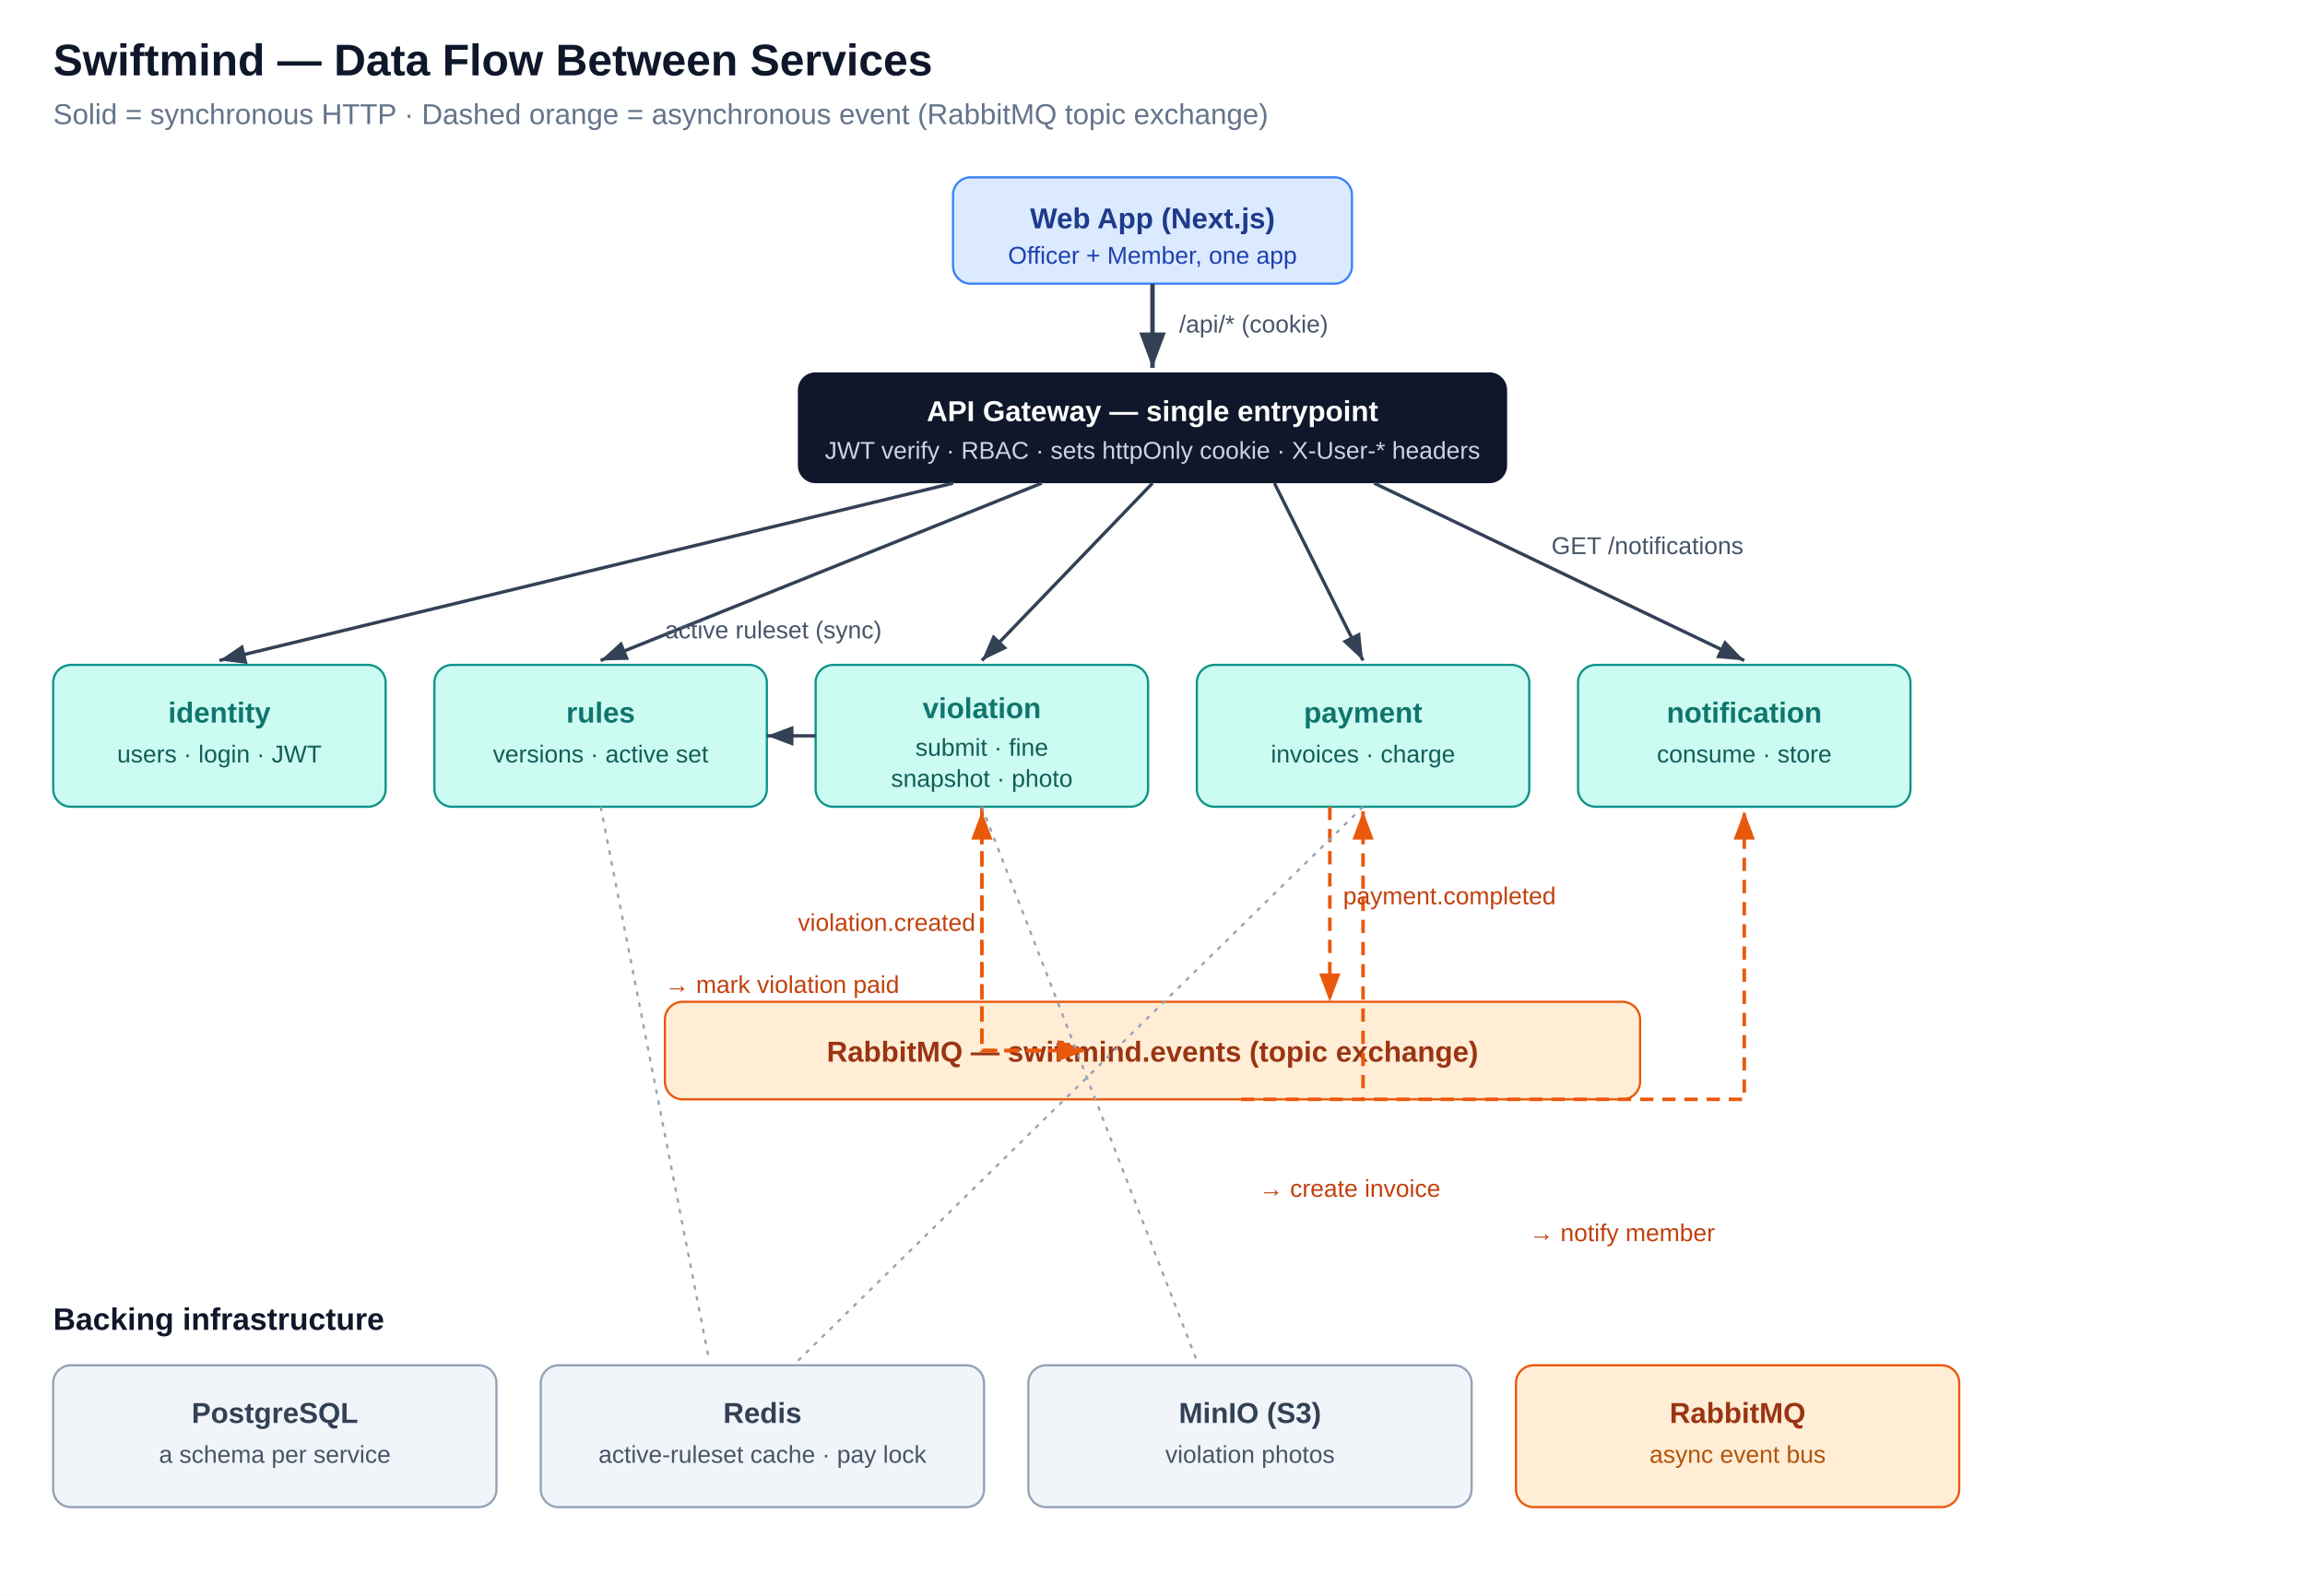
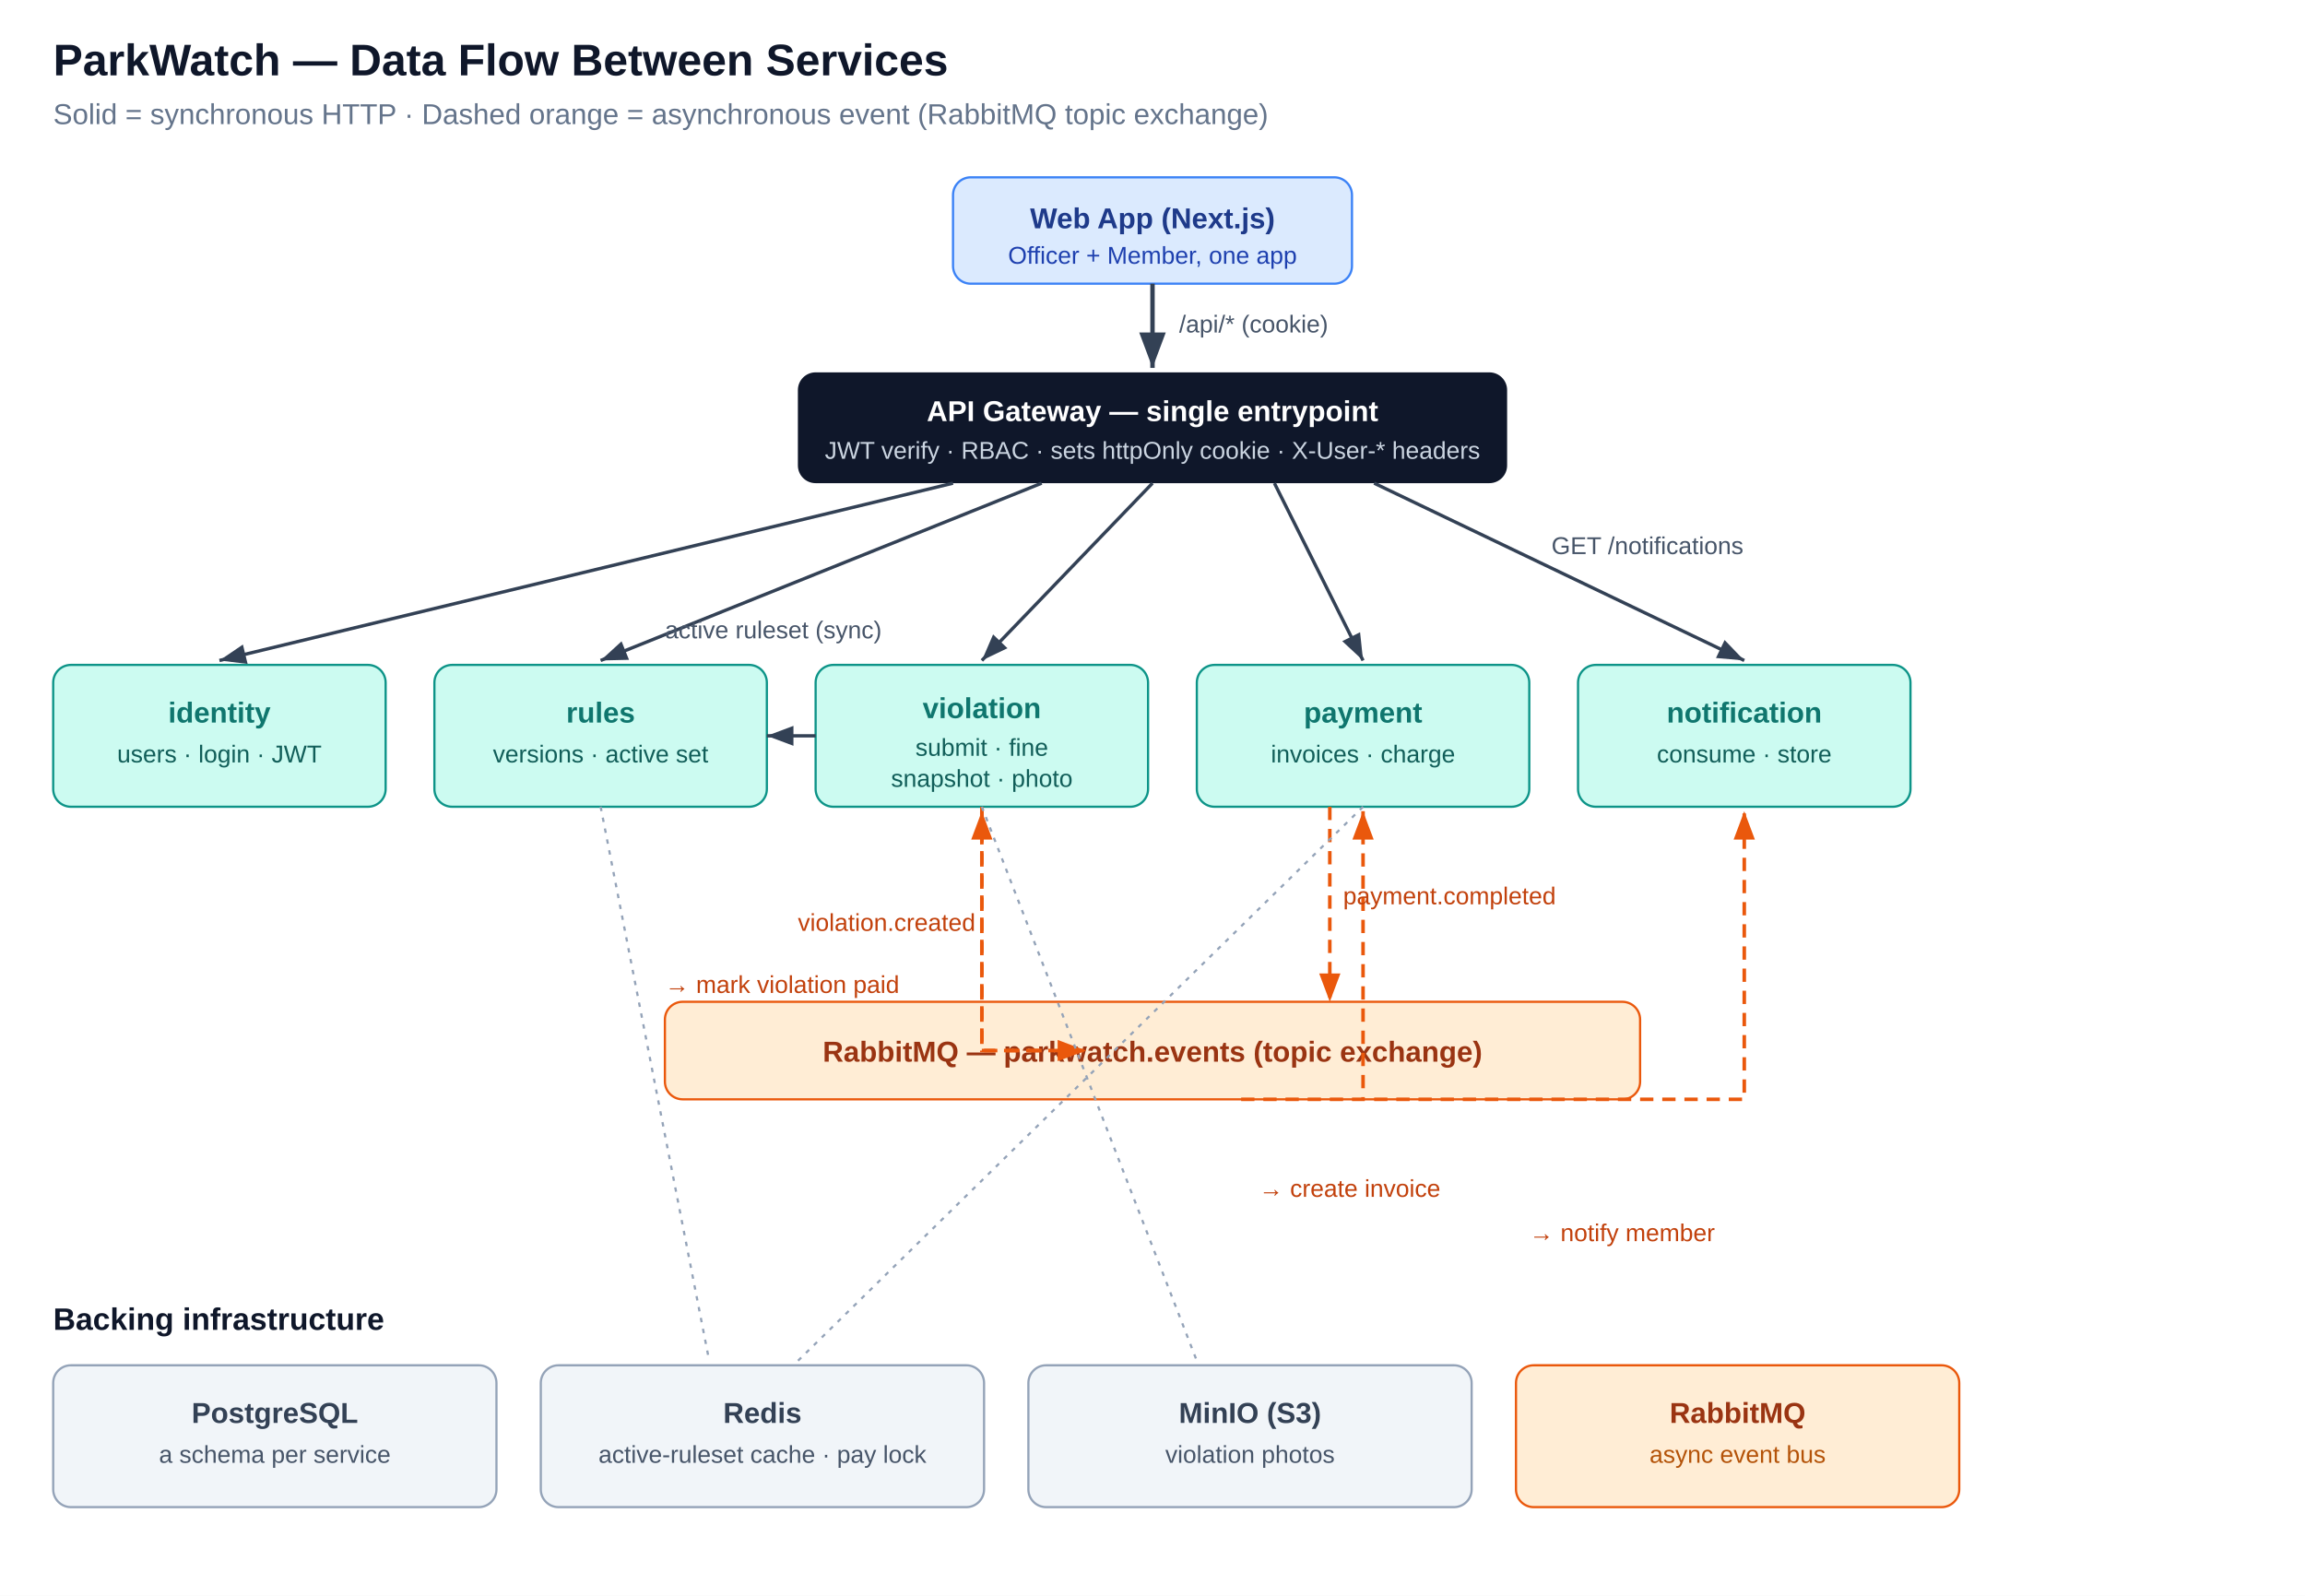
<svg xmlns="http://www.w3.org/2000/svg" viewBox="0 0 1040 720" font-family="Segoe UI, Arial, sans-serif" font-size="13">
  <defs>
    <marker id="arrow" markerWidth="10" markerHeight="10" refX="8" refY="3" orient="auto" markerUnits="strokeWidth">
      <path d="M0,0 L8,3 L0,6 Z" fill="#334155" />
    </marker>
    <marker id="arrowAsync" markerWidth="10" markerHeight="10" refX="8" refY="3" orient="auto" markerUnits="strokeWidth">
      <path d="M0,0 L8,3 L0,6 Z" fill="#ea580c" />
    </marker>
  </defs>
  <rect x="0" y="0" width="1040" height="720" fill="#ffffff" />
-   <text x="24" y="34" font-size="20" font-weight="700" fill="#0f172a">Swiftmind — Data Flow Between Services</text>
+   <text x="24" y="34" font-size="20" font-weight="700" fill="#0f172a">ParkWatch — Data Flow Between Services</text>
  <text x="24" y="56" fill="#64748b">Solid = synchronous HTTP · Dashed orange = asynchronous event (RabbitMQ topic exchange)</text>
  <rect x="430" y="80" width="180" height="48" rx="8" fill="#dbeafe" stroke="#3b82f6" />
  <text x="520" y="103" text-anchor="middle" font-weight="600" fill="#1e3a8a">Web App (Next.js)</text>
  <text x="520" y="119" text-anchor="middle" fill="#1e40af" font-size="11">Officer + Member, one app</text>
  <rect x="360" y="168" width="320" height="50" rx="8" fill="#0f172a" />
  <text x="520" y="190" text-anchor="middle" font-weight="700" fill="#ffffff">API Gateway — single entrypoint</text>
  <text x="520" y="207" text-anchor="middle" fill="#cbd5e1" font-size="11">JWT verify · RBAC · sets httpOnly cookie · X-User-* headers</text>
  <line x1="520" y1="128" x2="520" y2="166" stroke="#334155" stroke-width="2" marker-end="url(#arrow)" />
  <text x="532" y="150" fill="#475569" font-size="11">/api/* (cookie)</text>
  <g>
    <rect x="24" y="300" width="150" height="64" rx="8" fill="#ccfbf1" stroke="#0d9488" />
    <text x="99" y="326" text-anchor="middle" font-weight="600" fill="#0f766e">identity</text>
    <text x="99" y="344" text-anchor="middle" fill="#115e59" font-size="11">users · login · JWT</text>
    <rect x="196" y="300" width="150" height="64" rx="8" fill="#ccfbf1" stroke="#0d9488" />
    <text x="271" y="326" text-anchor="middle" font-weight="600" fill="#0f766e">rules</text>
    <text x="271" y="344" text-anchor="middle" fill="#115e59" font-size="11">versions · active set</text>
    <rect x="368" y="300" width="150" height="64" rx="8" fill="#ccfbf1" stroke="#0d9488" />
    <text x="443" y="324" text-anchor="middle" font-weight="600" fill="#0f766e">violation</text>
    <text x="443" y="341" text-anchor="middle" fill="#115e59" font-size="11">submit · fine</text>
    <text x="443" y="355" text-anchor="middle" fill="#115e59" font-size="11">snapshot · photo</text>
    <rect x="540" y="300" width="150" height="64" rx="8" fill="#ccfbf1" stroke="#0d9488" />
    <text x="615" y="326" text-anchor="middle" font-weight="600" fill="#0f766e">payment</text>
    <text x="615" y="344" text-anchor="middle" fill="#115e59" font-size="11">invoices · charge</text>
    <rect x="712" y="300" width="150" height="64" rx="8" fill="#ccfbf1" stroke="#0d9488" />
    <text x="787" y="326" text-anchor="middle" font-weight="600" fill="#0f766e">notification</text>
    <text x="787" y="344" text-anchor="middle" fill="#115e59" font-size="11">consume · store</text>
  </g>
  <line x1="430" y1="218" x2="99" y2="298" stroke="#334155" stroke-width="1.5" marker-end="url(#arrow)" />
  <line x1="470" y1="218" x2="271" y2="298" stroke="#334155" stroke-width="1.5" marker-end="url(#arrow)" />
  <line x1="520" y1="218" x2="443" y2="298" stroke="#334155" stroke-width="1.5" marker-end="url(#arrow)" />
  <line x1="575" y1="218" x2="615" y2="298" stroke="#334155" stroke-width="1.5" marker-end="url(#arrow)" />
  <text x="700" y="250" fill="#475569" font-size="11">GET /notifications</text>
  <line x1="620" y1="218" x2="787" y2="298" stroke="#334155" stroke-width="1.5" marker-end="url(#arrow)" />
  <path d="M368,332 C355,332 355,332 346,332" stroke="#334155" stroke-width="1.5" fill="none" marker-end="url(#arrow)" />
  <text x="300" y="288" fill="#475569" font-size="11">active ruleset (sync)</text>
  <rect x="300" y="452" width="440" height="44" rx="8" fill="#ffedd5" stroke="#ea580c" />
-   <text x="520" y="479" text-anchor="middle" font-weight="700" fill="#9a3412">RabbitMQ — swiftmind.events (topic exchange)</text>
+   <text x="520" y="479" text-anchor="middle" font-weight="700" fill="#9a3412">RabbitMQ — parkwatch.events (topic exchange)</text>
  <path d="M443,364 L443,474 L490,474" stroke="#ea580c" stroke-width="1.6" fill="none" stroke-dasharray="6 4" marker-end="url(#arrowAsync)" />
  <text x="360" y="420" fill="#c2410c" font-size="11">violation.created</text>
  <path d="M560,496 L615,496 L615,366" stroke="#ea580c" stroke-width="1.6" fill="none" stroke-dasharray="6 4" marker-end="url(#arrowAsync)" />
  <text x="568" y="540" fill="#c2410c" font-size="11">→ create invoice</text>
  <path d="M620,496 L787,496 L787,366" stroke="#ea580c" stroke-width="1.6" fill="none" stroke-dasharray="6 4" marker-end="url(#arrowAsync)" />
  <text x="690" y="560" fill="#c2410c" font-size="11">→ notify member</text>
  <path d="M600,364 L600,452" stroke="#ea580c" stroke-width="1.6" fill="none" stroke-dasharray="6 4" marker-end="url(#arrowAsync)" />
  <text x="606" y="408" fill="#c2410c" font-size="11">payment.completed</text>
  <path d="M470,474 L443,474 L443,366" stroke="#ea580c" stroke-width="1.6" fill="none" stroke-dasharray="6 4" marker-end="url(#arrowAsync)" />
  <text x="300" y="448" fill="#c2410c" font-size="11">→ mark violation paid</text>
  <text x="24" y="600" font-size="14" font-weight="700" fill="#0f172a">Backing infrastructure</text>
  <rect x="24" y="616" width="200" height="64" rx="8" fill="#f1f5f9" stroke="#94a3b8" />
  <text x="124" y="642" text-anchor="middle" font-weight="600" fill="#334155">PostgreSQL</text>
  <text x="124" y="660" text-anchor="middle" fill="#475569" font-size="11">a schema per service</text>
  <rect x="244" y="616" width="200" height="64" rx="8" fill="#f1f5f9" stroke="#94a3b8" />
  <text x="344" y="642" text-anchor="middle" font-weight="600" fill="#334155">Redis</text>
  <text x="344" y="660" text-anchor="middle" fill="#475569" font-size="11">active-ruleset cache · pay lock</text>
  <rect x="464" y="616" width="200" height="64" rx="8" fill="#f1f5f9" stroke="#94a3b8" />
  <text x="564" y="642" text-anchor="middle" font-weight="600" fill="#334155">MinIO (S3)</text>
  <text x="564" y="660" text-anchor="middle" fill="#475569" font-size="11">violation photos</text>
  <rect x="684" y="616" width="200" height="64" rx="8" fill="#ffedd5" stroke="#ea580c" />
  <text x="784" y="642" text-anchor="middle" font-weight="600" fill="#9a3412">RabbitMQ</text>
  <text x="784" y="660" text-anchor="middle" fill="#b45309" font-size="11">async event bus</text>
  <line x1="271" y1="364" x2="320" y2="614" stroke="#94a3b8" stroke-width="1" stroke-dasharray="2 3" />
  <line x1="615" y1="364" x2="360" y2="614" stroke="#94a3b8" stroke-width="1" stroke-dasharray="2 3" />
  <line x1="443" y1="364" x2="540" y2="614" stroke="#94a3b8" stroke-width="1" stroke-dasharray="2 3" />
</svg>
